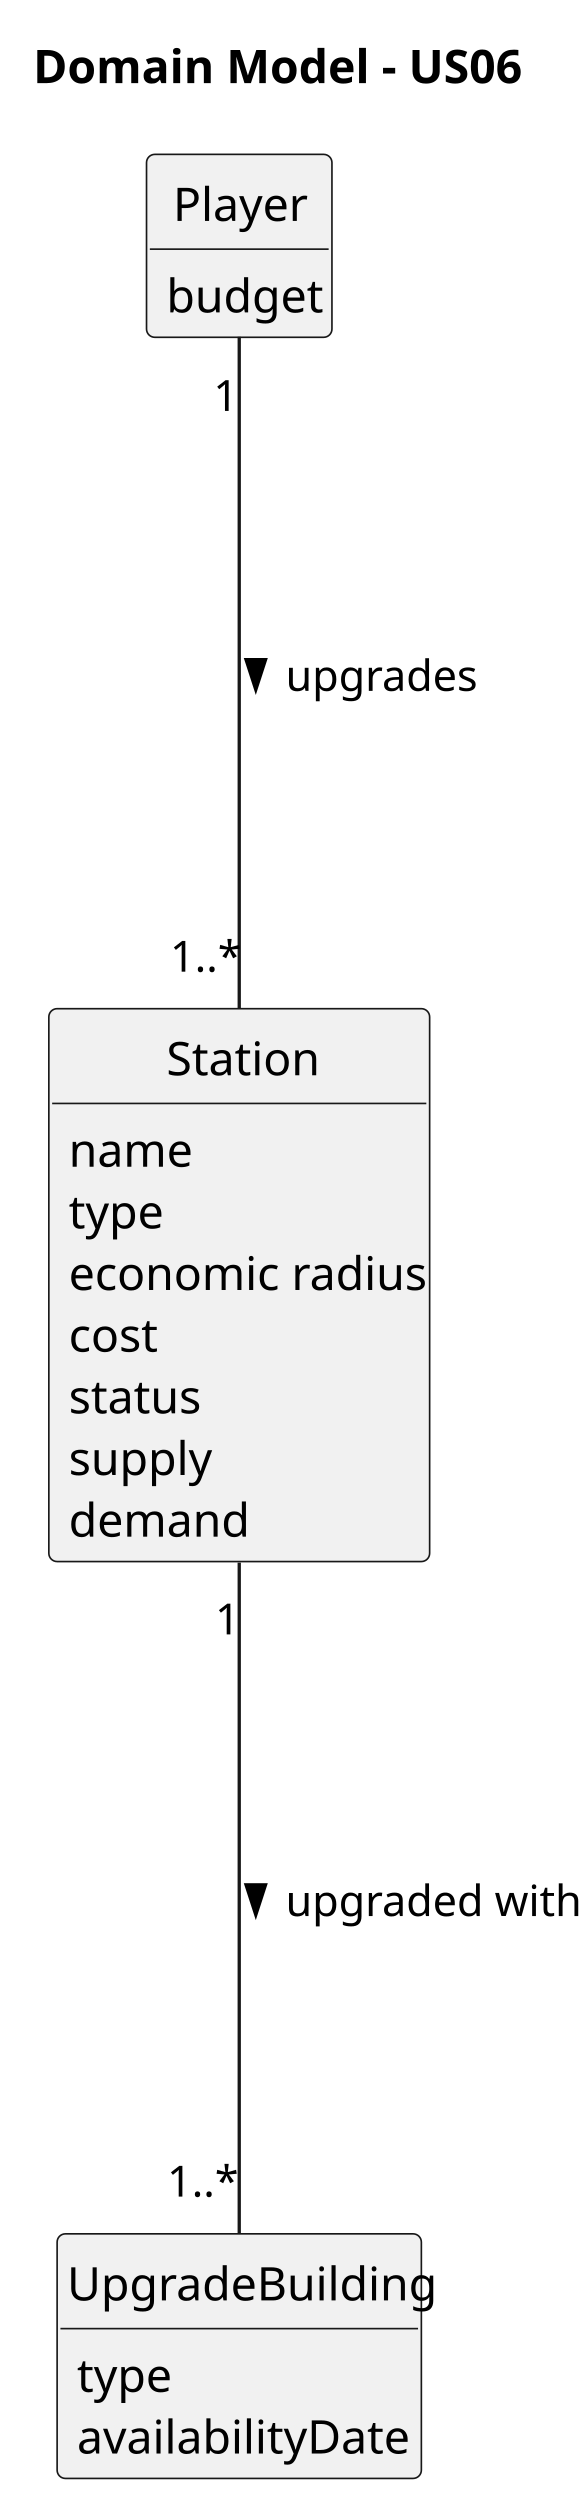
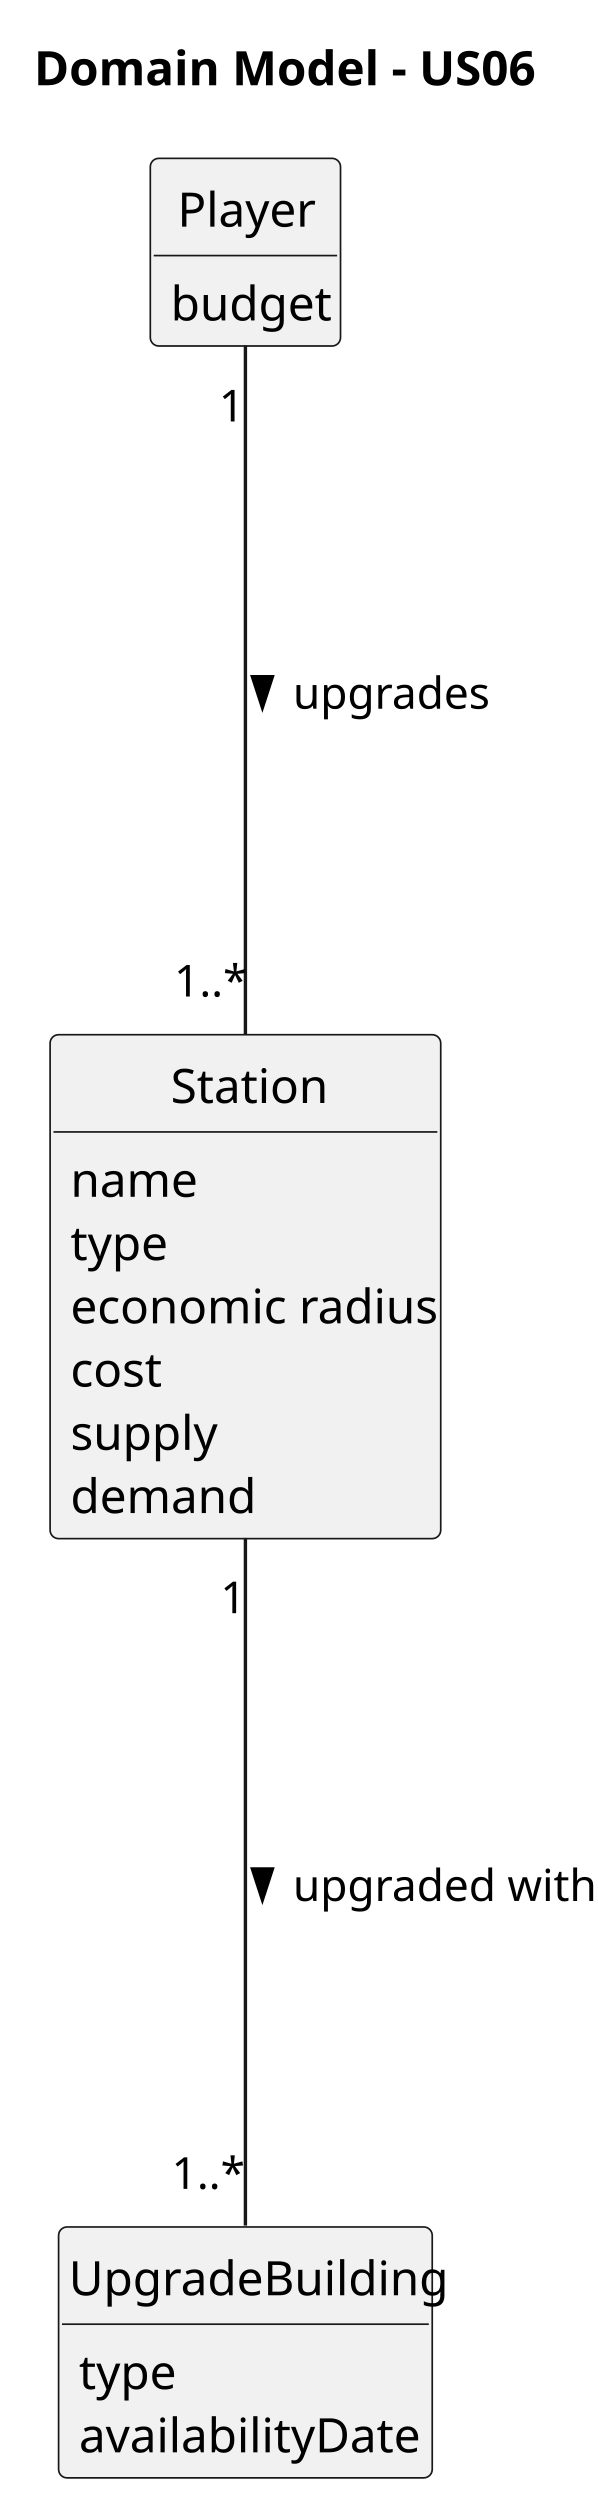
- <svg xmlns="http://www.w3.org/2000/svg" contentStyleType="text/css" height="755px" preserveAspectRatio="none" style="width:176px;height:755px;background:#FFFFFF;" version="1.1" viewBox="0 0 176 755" width="176px" zoomAndPan="magnify">
+ <svg xmlns="http://www.w3.org/2000/svg" contentStyleType="text/css" height="736px" preserveAspectRatio="none" style="width:176px;height:736px;background:#FFFFFF;" version="1.1" viewBox="0 0 176 736" width="176px" zoomAndPan="magnify">
  <defs />
  <g>
    <text fill="#000000" font-family="sans-serif" font-size="14" font-weight="bold" lengthAdjust="spacing" textLength="148" x="10" y="25.107">Domain Model - US06</text>
    <g id="elem_Station">
-       <rect codeLine="11" fill="#F1F1F1" height="166.969" id="Station" rx="2.5" ry="2.5" style="stroke:#181818;stroke-width:0.5;" width="115" x="14.75" y="304.621" />
+       <rect codeLine="11" fill="#F1F1F1" height="148.348" id="Station" rx="2.5" ry="2.5" style="stroke:#181818;stroke-width:0.5;" width="115" x="14.75" y="304.621" />
      <text fill="#000000" font-family="sans-serif" font-size="14" lengthAdjust="spacing" textLength="44" x="50.25" y="324.728">Station</text>
      <line style="stroke:#181818;stroke-width:0.5;" x1="15.75" x2="128.75" y1="333.242" y2="333.242" />
      <text fill="#000000" font-family="sans-serif" font-size="14" lengthAdjust="spacing" textLength="35" x="20.75" y="352.35">name</text>
      <text fill="#000000" font-family="sans-serif" font-size="14" lengthAdjust="spacing" textLength="27" x="20.75" y="370.971">type</text>
      <text fill="#000000" font-family="sans-serif" font-size="14" lengthAdjust="spacing" textLength="103" x="20.75" y="389.592">economic radius</text>
      <text fill="#000000" font-family="sans-serif" font-size="14" lengthAdjust="spacing" textLength="26" x="20.75" y="408.213">cost</text>
-       <text fill="#000000" font-family="sans-serif" font-size="14" lengthAdjust="spacing" textLength="38" x="20.75" y="426.834">status</text>
-       <text fill="#000000" font-family="sans-serif" font-size="14" lengthAdjust="spacing" textLength="41" x="20.75" y="445.455">supply</text>
-       <text fill="#000000" font-family="sans-serif" font-size="14" lengthAdjust="spacing" textLength="51" x="20.75" y="464.076">demand</text>
+       <text fill="#000000" font-family="sans-serif" font-size="14" lengthAdjust="spacing" textLength="41" x="20.75" y="426.834">supply</text>
+       <text fill="#000000" font-family="sans-serif" font-size="14" lengthAdjust="spacing" textLength="51" x="20.75" y="445.455">demand</text>
    </g>
    <g id="elem_UpgradeBuilding">
-       <rect codeLine="21" fill="#F1F1F1" height="73.863" id="UpgradeBuilding" rx="2.5" ry="2.5" style="stroke:#181818;stroke-width:0.5;" width="110" x="17.25" y="674.621" />
-       <text fill="#000000" font-family="sans-serif" font-size="14" lengthAdjust="spacing" textLength="104" x="20.25" y="694.729">UpgradeBuilding</text>
-       <line style="stroke:#181818;stroke-width:0.5;" x1="18.25" x2="126.25" y1="703.242" y2="703.242" />
-       <text fill="#000000" font-family="sans-serif" font-size="14" lengthAdjust="spacing" textLength="27" x="23.25" y="722.35">type</text>
-       <text fill="#000000" font-family="sans-serif" font-size="14" lengthAdjust="spacing" textLength="95" x="23.25" y="740.971">availabilityDate</text>
+       <rect codeLine="20" fill="#F1F1F1" height="73.863" id="UpgradeBuilding" rx="2.5" ry="2.5" style="stroke:#181818;stroke-width:0.5;" width="110" x="17.25" y="655.621" />
+       <text fill="#000000" font-family="sans-serif" font-size="14" lengthAdjust="spacing" textLength="104" x="20.25" y="675.729">UpgradeBuilding</text>
+       <line style="stroke:#181818;stroke-width:0.5;" x1="18.25" x2="126.25" y1="684.242" y2="684.242" />
+       <text fill="#000000" font-family="sans-serif" font-size="14" lengthAdjust="spacing" textLength="27" x="23.25" y="703.35">type</text>
+       <text fill="#000000" font-family="sans-serif" font-size="14" lengthAdjust="spacing" textLength="95" x="23.25" y="721.971">availabilityDate</text>
    </g>
    <g id="elem_Player">
-       <rect codeLine="26" fill="#F1F1F1" height="55.242" id="Player" rx="2.5" ry="2.5" style="stroke:#181818;stroke-width:0.5;" width="56" x="44.25" y="46.621" />
+       <rect codeLine="25" fill="#F1F1F1" height="55.242" id="Player" rx="2.5" ry="2.5" style="stroke:#181818;stroke-width:0.5;" width="56" x="44.25" y="46.621" />
      <text fill="#000000" font-family="sans-serif" font-size="14" lengthAdjust="spacing" textLength="40" x="52.25" y="66.728">Player</text>
      <line style="stroke:#181818;stroke-width:0.5;" x1="45.25" x2="99.25" y1="75.242" y2="75.242" />
      <text fill="#000000" font-family="sans-serif" font-size="14" lengthAdjust="spacing" textLength="44" x="50.25" y="94.35">budget</text>
    </g>
    <g id="link_Station_UpgradeBuilding">
-       <path codeLine="30" d="M72.25,471.911 C72.25,537.401 72.25,625.671 72.25,674.441 " fill="none" id="Station-UpgradeBuilding" style="stroke:#181818;stroke-width:1.0;" />
-       <polygon fill="#000000" points="77.25,578.267,80.189,569.221,74.311,569.221,77.25,578.267" style="stroke:#000000;stroke-width:1.0;" />
-       <text fill="#000000" font-family="sans-serif" font-size="13" lengthAdjust="spacing" textLength="80" x="86.25" y="578.649">upgraded with</text>
-       <text fill="#000000" font-family="sans-serif" font-size="13" lengthAdjust="spacing" textLength="7" x="64.96" y="493.596">1</text>
-       <text fill="#000000" font-family="sans-serif" font-size="13" lengthAdjust="spacing" textLength="20" x="50.469" y="663.371">1..*</text>
+       <path codeLine="29" d="M72.25,452.771 C72.25,516.351 72.25,605.801 72.25,655.221 " fill="none" id="Station-UpgradeBuilding" style="stroke:#181818;stroke-width:1.0;" />
+       <polygon fill="#000000" points="77.25,559.267,80.189,550.221,74.311,550.221,77.25,559.267" style="stroke:#000000;stroke-width:1.0;" />
+       <text fill="#000000" font-family="sans-serif" font-size="13" lengthAdjust="spacing" textLength="80" x="86.25" y="559.649">upgraded with</text>
+       <text fill="#000000" font-family="sans-serif" font-size="13" lengthAdjust="spacing" textLength="7" x="64.906" y="474.933">1</text>
+       <text fill="#000000" font-family="sans-serif" font-size="13" lengthAdjust="spacing" textLength="20" x="50.531" y="644.397">1..*</text>
    </g>
    <g id="link_Player_Station">
-       <path codeLine="31" d="M72.25,101.721 C72.25,146.151 72.25,237.221 72.25,304.591 " fill="none" id="Player-Station" style="stroke:#181818;stroke-width:1.0;" />
+       <path codeLine="30" d="M72.25,101.701 C72.25,146.611 72.25,239.001 72.25,304.481 " fill="none" id="Player-Station" style="stroke:#181818;stroke-width:1.0;" />
      <polygon fill="#000000" points="77.25,208.267,80.189,199.221,74.311,199.221,77.25,208.267" style="stroke:#000000;stroke-width:1.0;" />
      <text fill="#000000" font-family="sans-serif" font-size="13" lengthAdjust="spacing" textLength="53" x="86.25" y="208.649">upgrades</text>
-       <text fill="#000000" font-family="sans-serif" font-size="13" lengthAdjust="spacing" textLength="7" x="64.441" y="124.103">1</text>
-       <text fill="#000000" font-family="sans-serif" font-size="13" lengthAdjust="spacing" textLength="20" x="51.359" y="293.437">1..*</text>
+       <text fill="#000000" font-family="sans-serif" font-size="13" lengthAdjust="spacing" textLength="7" x="64.441" y="124.079">1</text>
+       <text fill="#000000" font-family="sans-serif" font-size="13" lengthAdjust="spacing" textLength="20" x="51.266" y="293.372">1..*</text>
    </g>
  </g>
</svg>
